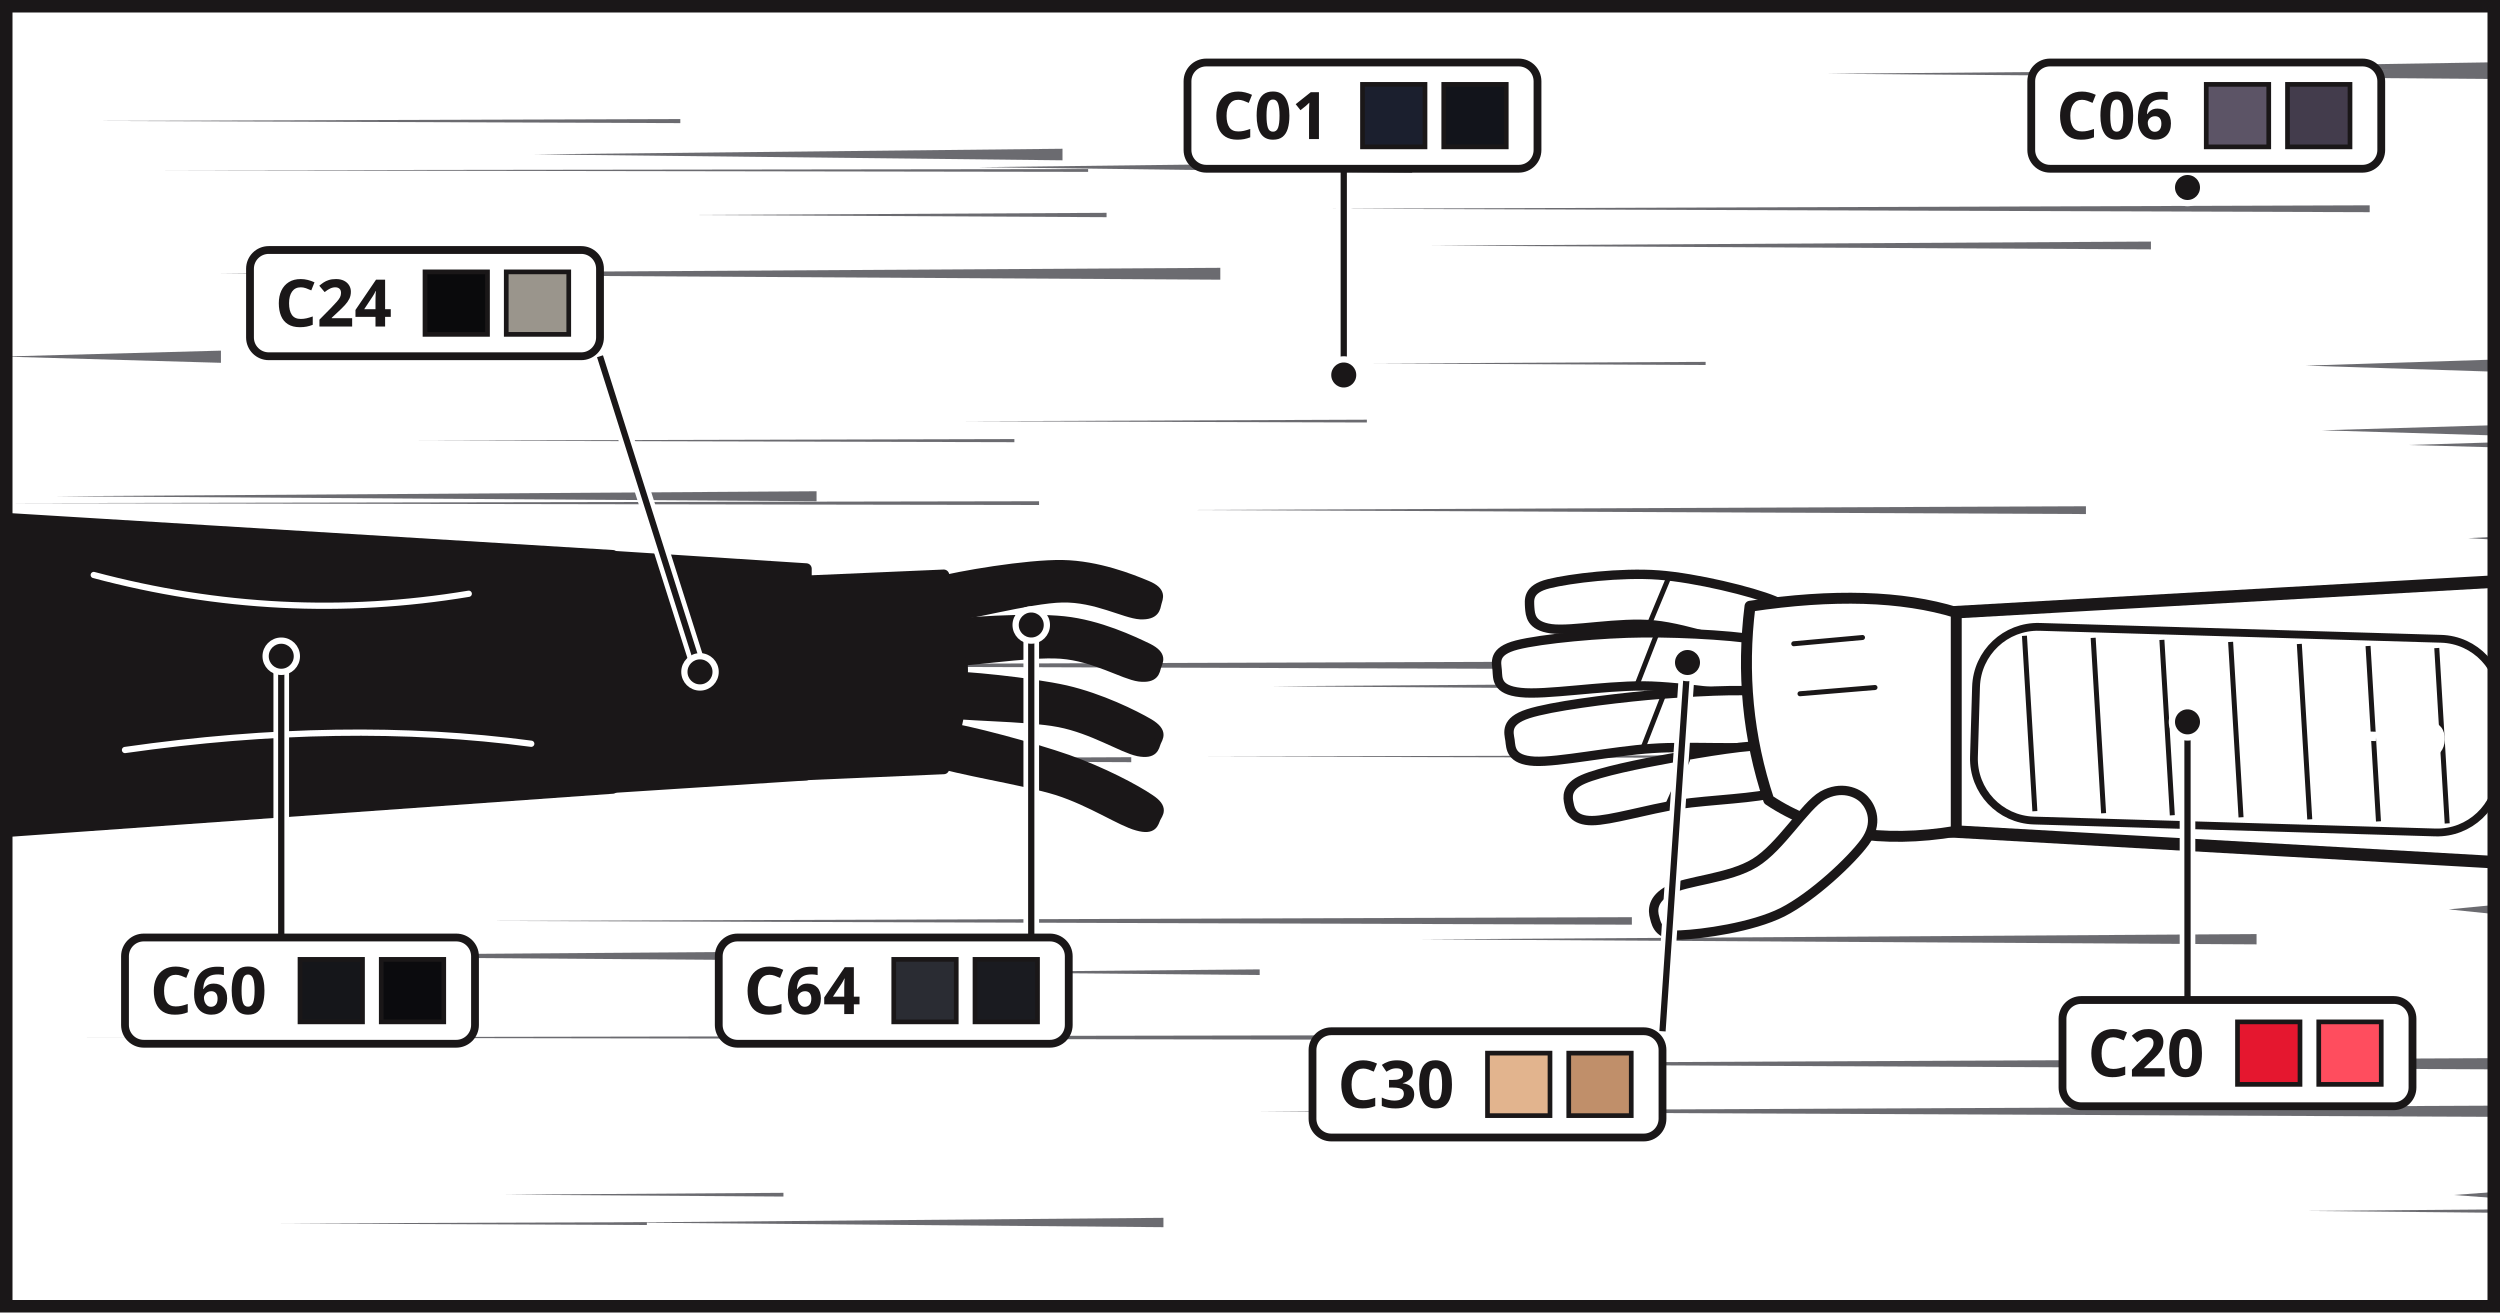
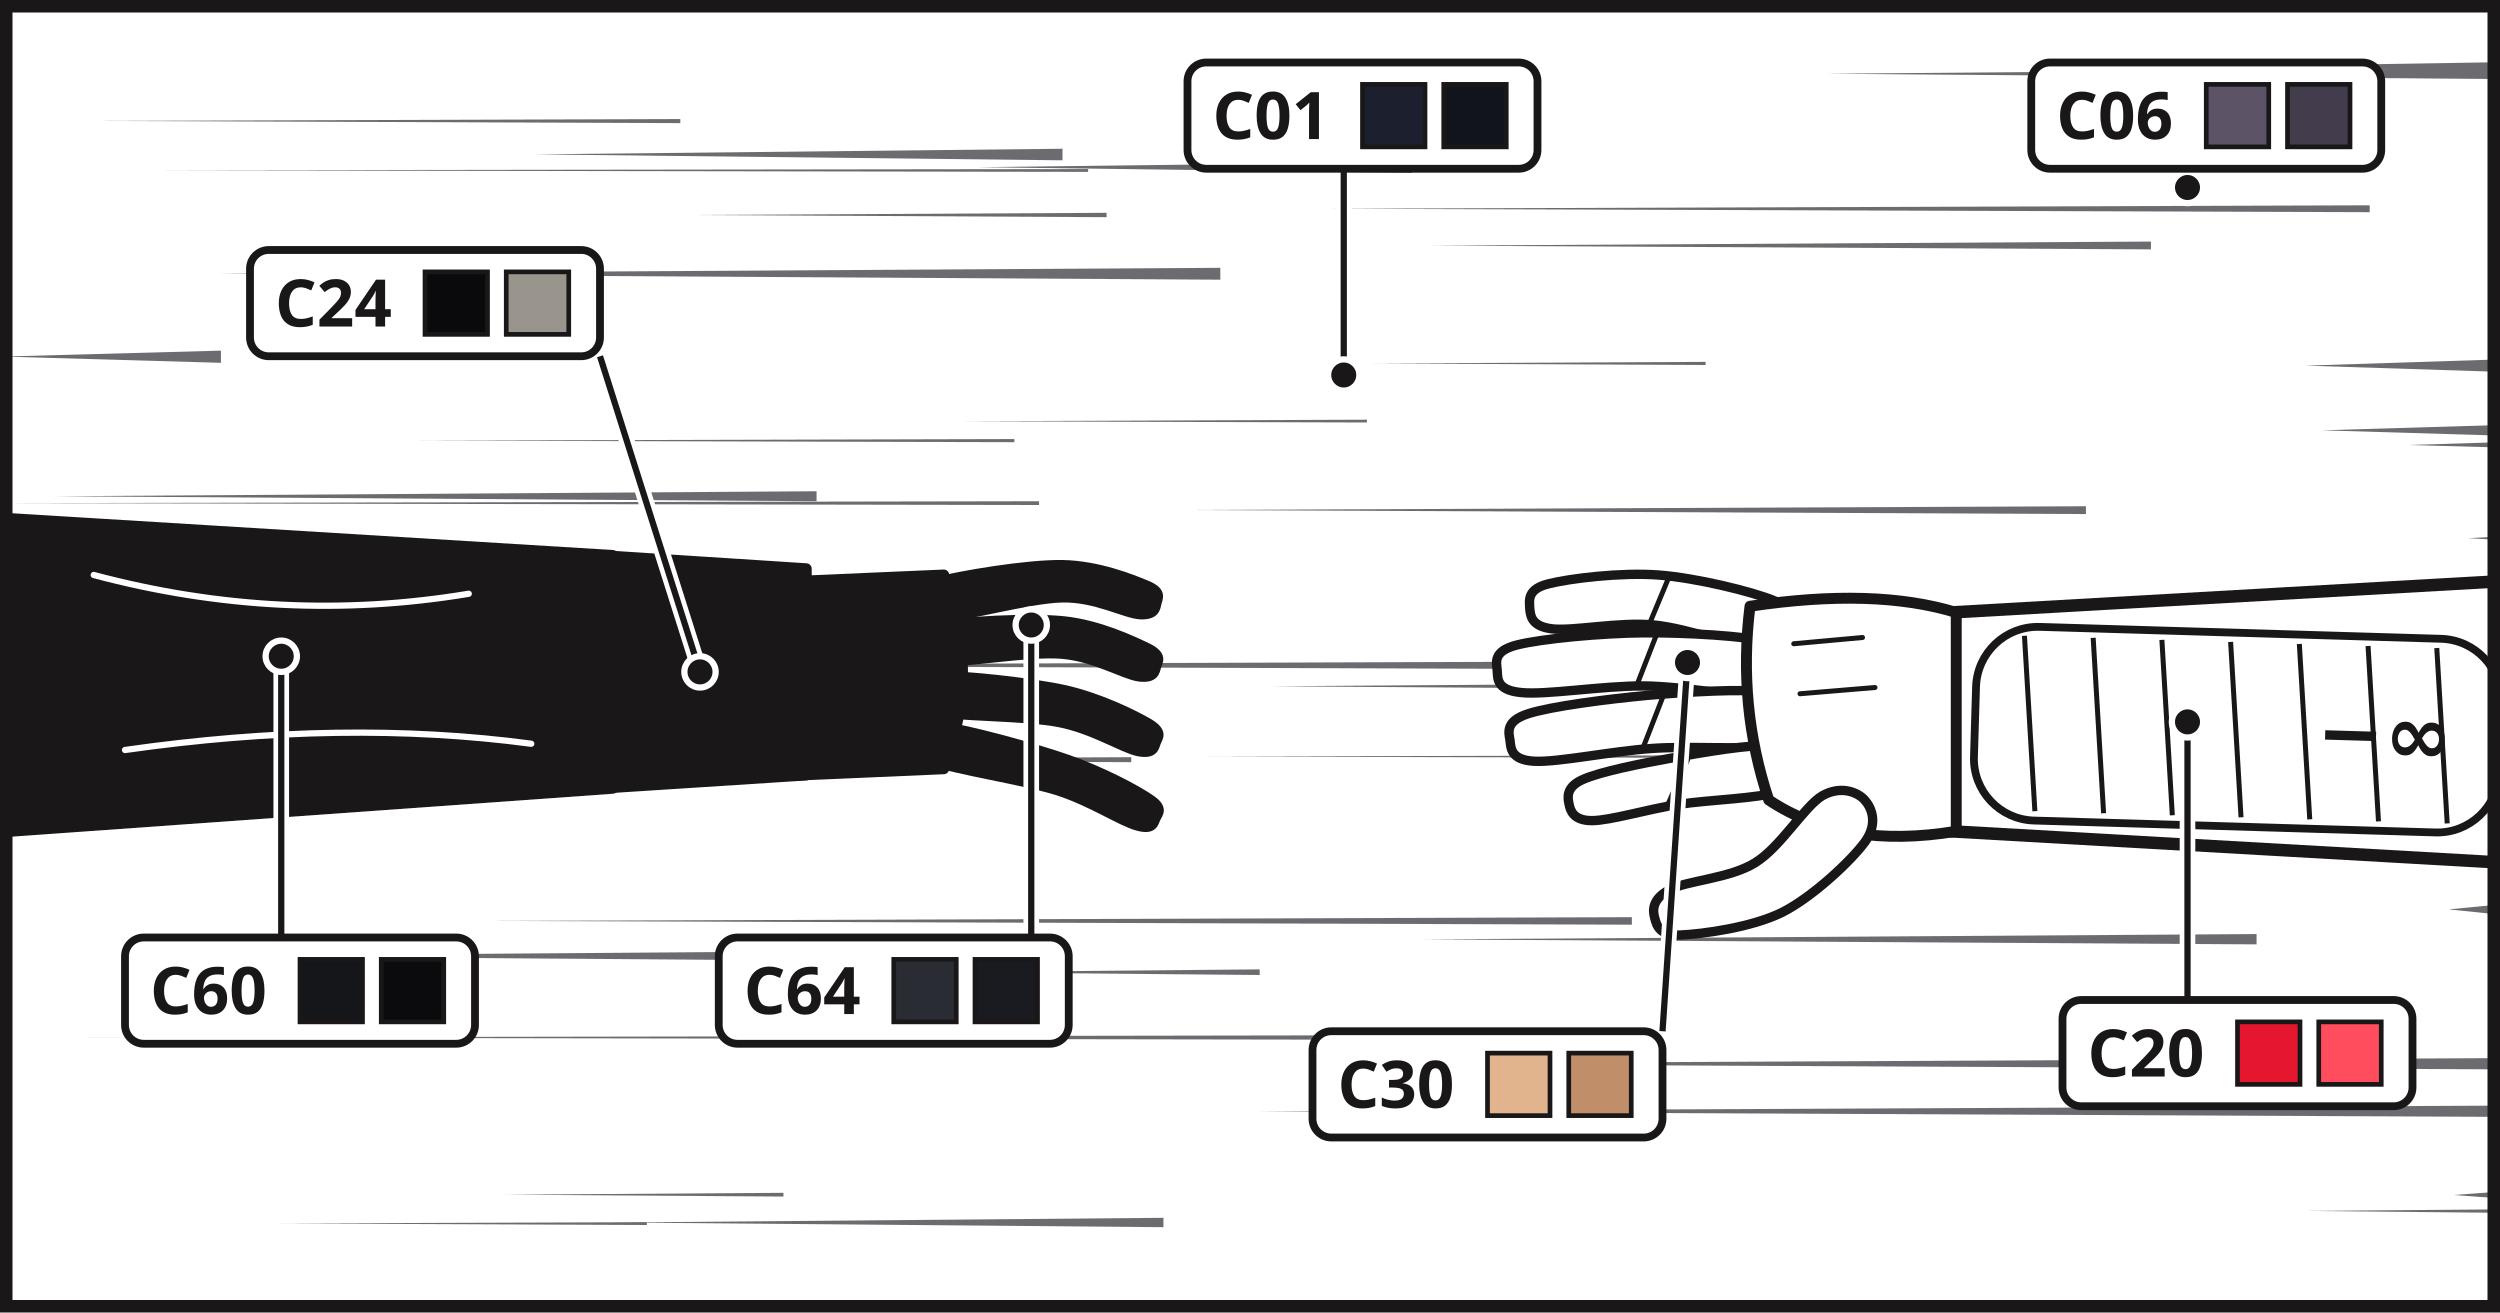
<svg xmlns="http://www.w3.org/2000/svg" viewBox="0 0 800 420">
  <defs>
    <filter id="gw32" x="-50%" y="-50%" width="200%" height="200%">
      <feGaussianBlur stdDeviation="7" />
    </filter>
  </defs>
  <rect width="800" height="420" fill="#FFFFFF" />
  <g fill="#6B6B70">
    <path d="M170.9,49.4 L340,47.6 L340,51.3 Z" />
    <path d="M576.2,208.6 L672.3,207.4 L672.3,209.8 Z" />
    <path d="M418.2,340.4 L800,338.6 L800,342.2 Z" />
    <path d="M0.6,161 L332.5,160.4 L332.5,161.6 Z" />
    <path d="M584.5,23.6 L800,21.8 L800,25.3 Z" />
    <path d="M161.3,382.3 L250.7,381.7 L250.7,382.9 Z" />
    <path d="M89.5,391.5 L207,391.1 L207,392 Z" />
    <path d="M30.6,38.7 L217.7,38.1 L217.7,39.4 Z" />
    <path d="M743,137.7 L800,136 L800,139.4 Z" />
    <path d="M454.8,300.6 L722.1,298.9 L722.1,302.2 Z" />
    <path d="M183.4,243.1 L362,242.3 L362,243.9 Z" />
    <path d="M789.8,172.2 L800,171.7 L800,172.8 Z" />
    <path d="M650.2,201.2 L800,199.6 L800,202.7 Z" />
    <path d="M49.9,54.5 L348.2,54.1 L348.2,55 Z" />
    <path d="M307.7,134.8 L437.4,134.3 L437.4,135.2 Z" />
    <path d="M761.3,22.6 L800,20.6 L800,24.5 Z" />
    <path d="M763.5,206.8 L800,205.5 L800,208.2 Z" />
    <path d="M406.9,219.6 L548.1,218.6 L548.1,220.6 Z" />
    <path d="M156.2,294.7 L522.2,293.5 L522.2,295.9 Z" />
    <path d="M657.5,249.6 L800,249 L800,250.2 Z" />
    <path d="M0.8,114.1 L70.7,112.2 L70.7,116.1 Z" />
    <path d="M775,245.3 L800,244.4 L800,246.2 Z" />
    <path d="M738,387.5 L800,387 L800,388.1 Z" />
    <path d="M133,141 L324.6,140.5 L324.6,141.5 Z" />
    <path d="M783.6,291 L800,289.4 L800,292.7 Z" />
    <path d="M386.1,242.1 L772.7,241.1 L772.7,243.1 Z" />
    <path d="M27.8,332 L435.3,331.3 L435.3,332.7 Z" />
    <path d="M705.1,21.4 L800,19.9 L800,22.9 Z" />
    <path d="M301.9,311.1 L403.1,310.2 L403.1,312 Z" />
    <path d="M785.2,382.4 L800,381.3 L800,383.5 Z" />
    <path d="M723.4,191.2 L785.4,189.5 L785.4,193 Z" />
    <path d="M439.3,116.3 L545.8,115.8 L545.8,116.8 Z" />
    <path d="M402.3,355.6 L800,353.8 L800,357.4 Z" />
    <path d="M59.7,305.9 L331.9,303.9 L331.9,307.9 Z" />
    <path d="M52.7,211.1 L179.2,209.2 L179.2,213.1 Z" />
    <path d="M197.6,391.2 L372.3,389.7 L372.3,392.7 Z" />
    <path d="M148.4,212.9 L562.8,211.5 L562.8,214.3 Z" />
    <path d="M17.6,158.8 L261.3,157.2 L261.3,160.4 Z" />
    <path d="M69.8,87.6 L390.5,85.7 L390.5,89.5 Z" />
    <path d="M378.4,163.2 L667.5,162 L667.5,164.5 Z" />
    <path d="M219.9,68.8 L354.1,68.1 L354.1,69.5 Z" />
    <path d="M313,53.5 L451.9,51.8 L451.9,55.3 Z" />
    <path d="M770.5,142.4 L800,141.5 L800,143.2 Z" />
    <path d="M457.7,78.6 L688.3,77.3 L688.3,79.8 Z" />
    <path d="M424.9,66.8 L758.3,65.7 L758.3,67.9 Z" />
    <path d="M737.8,117 L800,115 L800,119 Z" />
  </g>
  <defs>
    <clipPath id="e32c1">
      <path d="M0,166 L196,178 L196,252 L0,266 Z" />
    </clipPath>
  </defs>
  <path d="M0,166 L196,178 L196,252 L0,266 Z" fill="#1A1718" />
  <path d="M0,166 L196,178 L196,252 L0,266 Z" fill="none" stroke="#1A1718" stroke-width="4" stroke-linejoin="round" />
  <path d="M30,184 Q90,200 150,190 M40,240 Q110,230 170,238" fill="none" stroke="#FFFFFF" stroke-width="2" stroke-linejoin="round" stroke-linecap="round" />
  <defs>
    <clipPath id="e32c2">
      <path d="M196,178 L258,182 L258,248 L196,252 Z" />
    </clipPath>
  </defs>
  <path d="M196,178 L258,182 L258,248 L196,252 Z" fill="#1A1718" />
  <path d="M196,178 L258,182 L258,248 L196,252 Z" fill="none" stroke="#1A1718" stroke-width="3.5" stroke-linejoin="round" />
  <g transform="translate(224 215) rotate(90) scale(1.1)">
    <rect x="-26" y="-13" width="52" height="26" rx="3" fill="#1A1718" stroke="#1A1718" stroke-width="2" />
    <path d="M-21,0 H21" stroke="#1A1718" stroke-width="1.2" />
  </g>
  <defs>
    <clipPath id="e32c3">
      <path d="M256,186 L302,184 Q314,214 302,246 L256,248 Z" />
    </clipPath>
  </defs>
  <path d="M256,186 L302,184 Q314,214 302,246 L256,248 Z" fill="#1A1718" />
  <path d="M256,186 L302,184 Q314,214 302,246 L256,248 Z" fill="none" stroke="#1A1718" stroke-width="3.5" stroke-linejoin="round" />
  <defs>
    <clipPath id="e32c4">
      <path d="M300.9,197.9 C308.4,197.7 329.3,191.7 340,191.5 C350.7,191.3 359.8,196.6 364.9,196.9 C369.9,197.1 370,194.6 370.4,193 C370.8,191.4 372.2,189.2 367.1,187.1 C362.1,185 351.3,180.7 340,180.5 C328.7,180.3 306.7,184 299.1,186.1 C291.6,188.1 294.4,190.8 294.7,192.8 C295,194.8 293.3,198.2 300.9,197.9Z" />
    </clipPath>
  </defs>
  <path d="M300.9,197.9 C308.4,197.7 329.3,191.7 340,191.5 C350.7,191.3 359.8,196.6 364.9,196.9 C369.9,197.1 370,194.6 370.4,193 C370.8,191.4 372.2,189.2 367.1,187.1 C362.1,185 351.3,180.7 340,180.5 C328.7,180.3 306.7,184 299.1,186.1 C291.6,188.1 294.4,190.8 294.7,192.8 C295,194.8 293.3,198.2 300.9,197.9Z" fill="#1A1718" />
  <path d="M300.9,197.9 C308.4,197.7 329.3,191.7 340,191.5 C350.7,191.3 359.8,196.6 364.9,196.9 C369.9,197.1 370,194.6 370.4,193 C370.8,191.4 372.2,189.2 367.1,187.1 C362.1,185 351.3,180.7 340,180.5 C328.7,180.3 306.7,184 299.1,186.1 C291.6,188.1 294.4,190.8 294.7,192.8 C295,194.8 293.3,198.2 300.9,197.9Z" fill="none" stroke="#1A1718" stroke-width="2.6" stroke-linejoin="round" />
  <defs>
    <clipPath id="e32c5">
      <path d="M300.3,212 C307.8,212.5 328.8,208.7 339.5,209.5 C350.2,210.3 359.4,216.1 364.5,216.8 C369.7,217.4 369.8,214.9 370.3,213.3 C370.8,211.7 372.4,209.7 367.5,207.2 C362.5,204.8 351.8,199.7 340.5,198.5 C329.2,197.3 307.3,198.7 299.7,200 C292.1,201.3 294.5,204.3 294.6,206.3 C294.7,208.3 292.8,211.5 300.3,212Z" />
    </clipPath>
  </defs>
  <path d="M300.3,212 C307.8,212.5 328.8,208.7 339.5,209.5 C350.2,210.3 359.4,216.1 364.5,216.8 C369.7,217.4 369.8,214.9 370.3,213.3 C370.8,211.7 372.4,209.7 367.5,207.2 C362.5,204.8 351.8,199.7 340.5,198.5 C329.2,197.3 307.3,198.7 299.7,200 C292.1,201.3 294.5,204.3 294.6,206.3 C294.7,208.3 292.8,211.5 300.3,212Z" fill="#1A1718" />
  <path d="M300.3,212 C307.8,212.5 328.8,208.7 339.5,209.5 C350.2,210.3 359.4,216.1 364.5,216.8 C369.7,217.4 369.8,214.9 370.3,213.3 C370.8,211.7 372.4,209.7 367.5,207.2 C362.5,204.8 351.8,199.7 340.5,198.5 C329.2,197.3 307.3,198.7 299.7,200 C292.1,201.3 294.5,204.3 294.6,206.3 C294.7,208.3 292.8,211.5 300.3,212Z" fill="none" stroke="#1A1718" stroke-width="2.6" stroke-linejoin="round" />
  <defs>
    <clipPath id="e32c6">
      <path d="M299.4,228 C306.8,229.6 328.1,229.3 338.9,231.4 C349.7,233.5 359,239.6 364.2,240.7 C369.4,241.7 369.6,239.2 370.2,237.6 C370.8,236.1 372.6,234.2 367.8,231.3 C363,228.5 352.3,223.2 341.1,220.6 C329.9,218.1 308.3,215.9 300.6,216 C292.8,216.2 294.8,219.5 294.6,221.5 C294.4,223.5 292,226.3 299.4,228Z" />
    </clipPath>
  </defs>
  <path d="M299.4,228 C306.8,229.6 328.1,229.3 338.9,231.4 C349.7,233.5 359,239.6 364.2,240.7 C369.4,241.7 369.6,239.2 370.2,237.6 C370.8,236.1 372.6,234.2 367.8,231.3 C363,228.5 352.3,223.2 341.1,220.6 C329.9,218.1 308.3,215.9 300.6,216 C292.8,216.2 294.8,219.5 294.6,221.5 C294.4,223.5 292,226.3 299.4,228Z" fill="#1A1718" />
  <path d="M299.4,228 C306.8,229.6 328.1,229.3 338.9,231.4 C349.7,233.5 359,239.6 364.2,240.7 C369.4,241.7 369.6,239.2 370.2,237.6 C370.8,236.1 372.6,234.2 367.8,231.3 C363,228.5 352.3,223.2 341.1,220.6 C329.9,218.1 308.3,215.9 300.6,216 C292.8,216.2 294.8,219.5 294.6,221.5 C294.4,223.5 292,226.3 299.4,228Z" fill="none" stroke="#1A1718" stroke-width="2.6" stroke-linejoin="round" />
  <defs>
    <clipPath id="e32c7">
      <path d="M298.5,243.8 C305.8,246.6 327.4,249.8 338.3,253.2 C349.2,256.7 358.6,263.1 363.9,264.5 C369.2,266 369.4,263.4 370.1,261.9 C370.8,260.4 372.8,258.6 368.1,255.5 C363.4,252.3 352.8,246.7 341.7,242.8 C330.6,238.9 309.3,233.2 301.5,232.2 C293.6,231.2 295.2,234.8 294.8,236.7 C294.3,238.6 291.3,241.1 298.5,243.8Z" />
    </clipPath>
  </defs>
  <path d="M298.5,243.8 C305.8,246.6 327.4,249.8 338.3,253.2 C349.2,256.7 358.6,263.1 363.9,264.5 C369.2,266 369.4,263.4 370.1,261.9 C370.8,260.4 372.8,258.6 368.1,255.5 C363.4,252.3 352.8,246.7 341.7,242.8 C330.6,238.9 309.3,233.2 301.5,232.2 C293.6,231.2 295.2,234.8 294.8,236.7 C294.3,238.6 291.3,241.1 298.5,243.8Z" fill="#1A1718" />
  <path d="M298.5,243.8 C305.8,246.6 327.4,249.8 338.3,253.2 C349.2,256.7 358.6,263.1 363.9,264.5 C369.2,266 369.4,263.4 370.1,261.9 C370.8,260.4 372.8,258.6 368.1,255.5 C363.4,252.3 352.8,246.7 341.7,242.8 C330.6,238.9 309.3,233.2 301.5,232.2 C293.6,231.2 295.2,234.8 294.8,236.7 C294.3,238.6 291.3,241.1 298.5,243.8Z" fill="none" stroke="#1A1718" stroke-width="2.6" stroke-linejoin="round" />
  <defs>
    <clipPath id="e32c8">
      <path d="M800,186 L624,196 L624,266 L800,276 Z" />
    </clipPath>
  </defs>
  <path d="M800,186 L624,196 L624,266 L800,276 Z" fill="#FFFFFF" />
  <path d="M800,186 L624,196 L624,266 L800,276 Z" fill="none" stroke="#1A1718" stroke-width="4" stroke-linejoin="round" />
  <g transform="translate(632 231) rotate(1.7)">
    <rect x="0" y="-31" width="168.1" height="62" rx="19.8" fill="#FFFFFF" stroke="#1A1718" stroke-width="2.5" />
    <path d="M15,-28 l5,56M37,-28 l5,56M59,-28 l5,56M81,-28 l5,56M103,-28 l5,56M125,-28 l5,56M147,-28 l5,56" stroke="#1A1718" stroke-width="1.6" fill="none" />
-     <text x="131.1" y="0" font-family="Zen Kaku Gothic New, IPAGothic, sans-serif" font-size="26" font-weight="700" fill="#FFFFFF" text-anchor="middle" dominant-baseline="central" transform="rotate(0 131.1 0)">−∞</text>
+     <text x="131.1" y="0" font-family="Zen Kaku Gothic New, IPAGothic, sans-serif" font-size="26" font-weight="700" fill="#1A1718" text-anchor="middle" dominant-baseline="central" transform="rotate(0 131.1 0)">−∞</text>
  </g>
  <defs>
    <clipPath id="e32c9">
      <path d="M567.7,192.2 C560.7,189.3 542.7,184.9 530.7,184 C518.7,183.1 502.4,185.1 495.6,186.8 C488.7,188.5 489.4,192 489.5,194.4 C489.7,196.8 489.8,200.3 496.4,201.2 C503.1,202.1 518,198.9 529.3,200 C540.6,201.1 557,207.5 564.3,207.8 C571.5,208.1 572.5,204.2 573,201.6 C573.6,199 574.8,195.1 567.7,192.2Z" />
    </clipPath>
  </defs>
  <path d="M567.7,192.2 C560.7,189.3 542.7,184.9 530.7,184 C518.7,183.1 502.4,185.1 495.6,186.8 C488.7,188.5 489.4,192 489.5,194.4 C489.7,196.8 489.8,200.3 496.4,201.2 C503.1,202.1 518,198.9 529.3,200 C540.6,201.1 557,207.5 564.3,207.8 C571.5,208.1 572.5,204.2 573,201.6 C573.6,199 574.8,195.1 567.7,192.2Z" fill="#FFFFFF" />
  <path d="M567.7,192.2 C560.7,189.3 542.7,184.9 530.7,184 C518.7,183.1 502.4,185.1 495.6,186.8 C488.7,188.5 489.4,192 489.5,194.4 C489.7,196.8 489.8,200.3 496.4,201.2 C503.1,202.1 518,198.9 529.3,200 C540.6,201.1 557,207.5 564.3,207.8 C571.5,208.1 572.5,204.2 573,201.6 C573.6,199 574.8,195.1 567.7,192.2Z" fill="none" stroke="#1A1718" stroke-width="3" stroke-linejoin="round" />
  <path d="M534,184.8 L528,199.2" fill="none" stroke="#1A1718" stroke-width="1.6" stroke-linejoin="round" stroke-linecap="round" />
  <defs>
    <clipPath id="e32c10">
      <path d="M566.6,205.5 C558.7,203.5 539.5,202.4 526,202.5 C512.5,202.6 493.2,204.4 485.4,206.4 C477.6,208.4 478.9,212 479.1,214.5 C479.3,217.1 478.8,220.8 486.6,221.6 C494.4,222.5 512.9,219.4 526,219.5 C539.1,219.6 557.4,223.3 565.4,222.5 C573.3,221.7 573.4,217.4 573.6,214.6 C573.8,211.7 574.6,207.5 566.6,205.5Z" />
    </clipPath>
  </defs>
  <path d="M566.6,205.5 C558.7,203.5 539.5,202.4 526,202.5 C512.5,202.6 493.2,204.4 485.4,206.4 C477.6,208.4 478.9,212 479.1,214.5 C479.3,217.1 478.8,220.8 486.6,221.6 C494.4,222.5 512.9,219.4 526,219.5 C539.1,219.6 557.4,223.3 565.4,222.5 C573.3,221.7 573.4,217.4 573.6,214.6 C573.8,211.7 574.6,207.5 566.6,205.5Z" fill="#FFFFFF" />
  <path d="M566.6,205.5 C558.7,203.5 539.5,202.4 526,202.5 C512.5,202.6 493.2,204.4 485.4,206.4 C477.6,208.4 478.9,212 479.1,214.5 C479.3,217.1 478.8,220.8 486.6,221.6 C494.4,222.5 512.9,219.4 526,219.5 C539.1,219.6 557.4,223.3 565.4,222.5 C573.3,221.7 573.4,217.4 573.6,214.6 C573.8,211.7 574.6,207.5 566.6,205.5Z" fill="none" stroke="#1A1718" stroke-width="3" stroke-linejoin="round" />
  <path d="M530,203.3 L524,218.7" fill="none" stroke="#1A1718" stroke-width="1.6" stroke-linejoin="round" stroke-linecap="round" />
  <defs>
    <clipPath id="e32c11">
      <path d="M565.8,221.5 C558.1,220.3 540.1,221.4 527.3,222.5 C514.5,223.7 496.4,226 489,228.4 C481.6,230.8 482.8,234.4 483.2,236.9 C483.5,239.4 483.4,243.2 491,243.6 C498.6,244 516.1,240.3 528.7,239.5 C541.2,238.6 558.7,240.1 566.2,238.5 C573.7,236.9 573.7,232.6 573.6,229.8 C573.6,227 573.5,222.7 565.8,221.5Z" />
    </clipPath>
  </defs>
  <path d="M565.8,221.5 C558.1,220.3 540.1,221.4 527.3,222.5 C514.5,223.7 496.4,226 489,228.4 C481.6,230.8 482.8,234.4 483.2,236.9 C483.5,239.4 483.4,243.2 491,243.6 C498.6,244 516.1,240.3 528.7,239.5 C541.2,238.6 558.7,240.1 566.2,238.5 C573.7,236.9 573.7,232.6 573.6,229.8 C573.6,227 573.5,222.7 565.8,221.5Z" fill="#FFFFFF" />
  <path d="M565.8,221.5 C558.1,220.3 540.1,221.4 527.3,222.5 C514.5,223.7 496.4,226 489,228.4 C481.6,230.8 482.8,234.4 483.2,236.9 C483.5,239.4 483.4,243.2 491,243.6 C498.6,244 516.1,240.3 528.7,239.5 C541.2,238.6 558.7,240.1 566.2,238.5 C573.7,236.9 573.7,232.6 573.6,229.8 C573.6,227 573.5,222.7 565.8,221.5Z" fill="none" stroke="#1A1718" stroke-width="3" stroke-linejoin="round" />
  <path d="M532,223.3 L526,238.7" fill="none" stroke="#1A1718" stroke-width="1.6" stroke-linejoin="round" stroke-linecap="round" />
  <defs>
    <clipPath id="e32c12">
      <path d="M567.1,238.6 C560.4,238.1 544.8,240.8 534.8,242.6 C524.7,244.4 512,247 506.6,249.4 C501.1,251.8 501.6,255.1 502.1,257.3 C502.5,259.5 503.6,262.6 509.4,262.6 C515.3,262.6 527.3,258.9 537.2,257.4 C547.2,255.9 562.7,255.5 568.9,253.4 C575.2,251.4 575,247.6 574.7,245.2 C574.4,242.7 573.7,239 567.1,238.6Z" />
    </clipPath>
  </defs>
  <path d="M567.1,238.6 C560.4,238.1 544.8,240.8 534.8,242.6 C524.7,244.4 512,247 506.6,249.4 C501.1,251.8 501.6,255.1 502.1,257.3 C502.5,259.5 503.6,262.6 509.4,262.6 C515.3,262.6 527.3,258.9 537.2,257.4 C547.2,255.9 562.7,255.5 568.9,253.4 C575.2,251.4 575,247.6 574.7,245.2 C574.4,242.7 573.7,239 567.1,238.6Z" fill="#FFFFFF" />
  <path d="M567.1,238.6 C560.4,238.1 544.8,240.8 534.8,242.6 C524.7,244.4 512,247 506.6,249.4 C501.1,251.8 501.6,255.1 502.1,257.3 C502.5,259.5 503.6,262.6 509.4,262.6 C515.3,262.6 527.3,258.9 537.2,257.4 C547.2,255.9 562.7,255.5 568.9,253.4 C575.2,251.4 575,247.6 574.7,245.2 C574.4,242.7 573.7,239 567.1,238.6Z" fill="none" stroke="#1A1718" stroke-width="3" stroke-linejoin="round" />
  <path d="M540,243.2 L534,256.8" fill="none" stroke="#1A1718" stroke-width="1.6" stroke-linejoin="round" stroke-linecap="round" />
  <defs>
    <clipPath id="e32c13">
      <path d="M560,194 Q600,188 626,196 L626,266 Q590,272 566,256 Q556,226 560,194Z" />
    </clipPath>
  </defs>
  <path d="M560,194 Q600,188 626,196 L626,266 Q590,272 566,256 Q556,226 560,194Z" fill="#FFFFFF" />
  <path d="M560,194 Q600,188 626,196 L626,266 Q590,272 566,256 Q556,226 560,194Z" fill="none" stroke="#1A1718" stroke-width="3.5" stroke-linejoin="round" />
  <defs>
    <clipPath id="e32c14">
      <path d="M583.2,254.6 C577.4,258 569.8,271.1 561.6,276.1 C553.4,281.2 539.4,281.8 534.1,284.8 C528.7,287.7 528.8,291.3 529.5,293.7 C530.1,296.2 531.1,299.6 537.9,299.2 C544.7,298.9 560.6,296.8 570.4,291.9 C580.2,286.9 592.4,275.4 596.8,269.4 C601.1,263.4 598.9,258.4 596.6,255.9 C594.4,253.5 589.1,251.3 583.2,254.6Z" />
    </clipPath>
  </defs>
  <path d="M583.2,254.6 C577.4,258 569.8,271.1 561.6,276.1 C553.4,281.2 539.4,281.8 534.1,284.8 C528.7,287.7 528.8,291.3 529.5,293.7 C530.1,296.2 531.1,299.6 537.9,299.2 C544.7,298.9 560.6,296.8 570.4,291.9 C580.2,286.9 592.4,275.4 596.8,269.4 C601.1,263.4 598.9,258.4 596.6,255.9 C594.4,253.5 589.1,251.3 583.2,254.6Z" fill="#FFFFFF" />
  <path d="M583.2,254.6 C577.4,258 569.8,271.1 561.6,276.1 C553.4,281.2 539.4,281.8 534.1,284.8 C528.7,287.7 528.8,291.3 529.5,293.7 C530.1,296.2 531.1,299.6 537.9,299.2 C544.7,298.9 560.6,296.8 570.4,291.9 C580.2,286.9 592.4,275.4 596.8,269.4 C601.1,263.4 598.9,258.4 596.6,255.9 C594.4,253.5 589.1,251.3 583.2,254.6Z" fill="none" stroke="#1A1718" stroke-width="3" stroke-linejoin="round" />
  <path d="M574,206 L596,204" fill="none" stroke="#1A1718" stroke-width="1.6" stroke-linejoin="round" stroke-linecap="round" />
  <path d="M576,222 L600,220" fill="none" stroke="#1A1718" stroke-width="1.6" stroke-linejoin="round" stroke-linecap="round" />
  <rect x="2" y="2" width="796" height="416" fill="none" stroke="#1A1718" stroke-width="4" />
  <g font-family="Zen Kaku Gothic New, IPAGothic, sans-serif" font-weight="700">
    <path d="M430,54 L430,120" stroke="#FFFFFF" stroke-width="5" fill="none" />
    <path d="M430,54 L430,120" stroke="#1A1718" stroke-width="2" fill="none" />
    <circle cx="430" cy="120" r="5" fill="#1A1718" stroke="#FFFFFF" stroke-width="2" />
    <rect x="380" y="20" width="112" height="34" rx="6" fill="#FFFFFF" stroke="#1A1718" stroke-width="2.5" />
    <text x="388" y="44.5" font-size="21" fill="#1A1718">C01</text>
    <rect x="436" y="27" width="20" height="20" fill="#1B1F2E" stroke="#1A1718" stroke-width="1.5" />
    <rect x="462" y="27" width="20" height="20" fill="#12141B" stroke="#1A1718" stroke-width="1.5" />
    <path d="M700,54 L700,60" stroke="#FFFFFF" stroke-width="5" fill="none" />
    <path d="M700,54 L700,60" stroke="#1A1718" stroke-width="2" fill="none" />
    <circle cx="700" cy="60" r="5" fill="#1A1718" stroke="#FFFFFF" stroke-width="2" />
    <rect x="650" y="20" width="112" height="34" rx="6" fill="#FFFFFF" stroke="#1A1718" stroke-width="2.5" />
    <text x="658" y="44.5" font-size="21" fill="#1A1718">C06</text>
    <rect x="706" y="27" width="20" height="20" fill="#5C5466" stroke="#1A1718" stroke-width="1.5" />
    <rect x="732" y="27" width="20" height="20" fill="#433C4C" stroke="#1A1718" stroke-width="1.5" />
    <path d="M90,300 L90,210" stroke="#FFFFFF" stroke-width="5" fill="none" />
    <path d="M90,300 L90,210" stroke="#1A1718" stroke-width="2" fill="none" />
    <circle cx="90" cy="210" r="5" fill="#1A1718" stroke="#FFFFFF" stroke-width="2" />
    <rect x="40" y="300" width="112" height="34" rx="6" fill="#FFFFFF" stroke="#1A1718" stroke-width="2.5" />
    <text x="48" y="324.5" font-size="21" fill="#1A1718">C60</text>
    <rect x="96" y="307" width="20" height="20" fill="#15161A" stroke="#1A1718" stroke-width="1.5" />
    <rect x="122" y="307" width="20" height="20" fill="#0B0B0E" stroke="#1A1718" stroke-width="1.5" />
    <path d="M330,300 L330,200" stroke="#FFFFFF" stroke-width="5" fill="none" />
    <path d="M330,300 L330,200" stroke="#1A1718" stroke-width="2" fill="none" />
    <circle cx="330" cy="200" r="5" fill="#1A1718" stroke="#FFFFFF" stroke-width="2" />
    <rect x="230" y="300" width="112" height="34" rx="6" fill="#FFFFFF" stroke="#1A1718" stroke-width="2.5" />
    <text x="238" y="324.5" font-size="21" fill="#1A1718">C64</text>
    <rect x="286" y="307" width="20" height="20" fill="#2A2C33" stroke="#1A1718" stroke-width="1.5" />
    <rect x="312" y="307" width="20" height="20" fill="#1A1B20" stroke="#1A1718" stroke-width="1.5" />
    <path d="M192,114 L224,215" stroke="#FFFFFF" stroke-width="5" fill="none" />
    <path d="M192,114 L224,215" stroke="#1A1718" stroke-width="2" fill="none" />
    <circle cx="224" cy="215" r="5" fill="#1A1718" stroke="#FFFFFF" stroke-width="2" />
    <rect x="80" y="80" width="112" height="34" rx="6" fill="#FFFFFF" stroke="#1A1718" stroke-width="2.5" />
    <text x="88" y="104.5" font-size="21" fill="#1A1718">C24</text>
    <rect x="136" y="87" width="20" height="20" fill="#0A0A0C" stroke="#1A1718" stroke-width="1.5" />
    <rect x="162" y="87" width="20" height="20" fill="#9A958C" stroke="#1A1718" stroke-width="1.5" />
    <path d="M532,330 L540,212" stroke="#FFFFFF" stroke-width="5" fill="none" />
    <path d="M532,330 L540,212" stroke="#1A1718" stroke-width="2" fill="none" />
    <circle cx="540" cy="212" r="5" fill="#1A1718" stroke="#FFFFFF" stroke-width="2" />
    <rect x="420" y="330" width="112" height="34" rx="6" fill="#FFFFFF" stroke="#1A1718" stroke-width="2.5" />
    <text x="428" y="354.5" font-size="21" fill="#1A1718">C30</text>
    <rect x="476" y="337" width="20" height="20" fill="#E2B48E" stroke="#1A1718" stroke-width="1.5" />
    <rect x="502" y="337" width="20" height="20" fill="#C08F6A" stroke="#1A1718" stroke-width="1.5" />
    <path d="M700,320 L700,231" stroke="#FFFFFF" stroke-width="5" fill="none" />
    <path d="M700,320 L700,231" stroke="#1A1718" stroke-width="2" fill="none" />
    <circle cx="700" cy="231" r="5" fill="#1A1718" stroke="#FFFFFF" stroke-width="2" />
    <rect x="660" y="320" width="112" height="34" rx="6" fill="#FFFFFF" stroke="#1A1718" stroke-width="2.5" />
    <text x="668" y="344.5" font-size="21" fill="#1A1718">C20</text>
    <rect x="716" y="327" width="20" height="20" fill="#E5172F" stroke="#1A1718" stroke-width="1.5" />
    <rect x="742" y="327" width="20" height="20" fill="#FF4D5E" stroke="#1A1718" stroke-width="1.5" />
  </g>
</svg>
